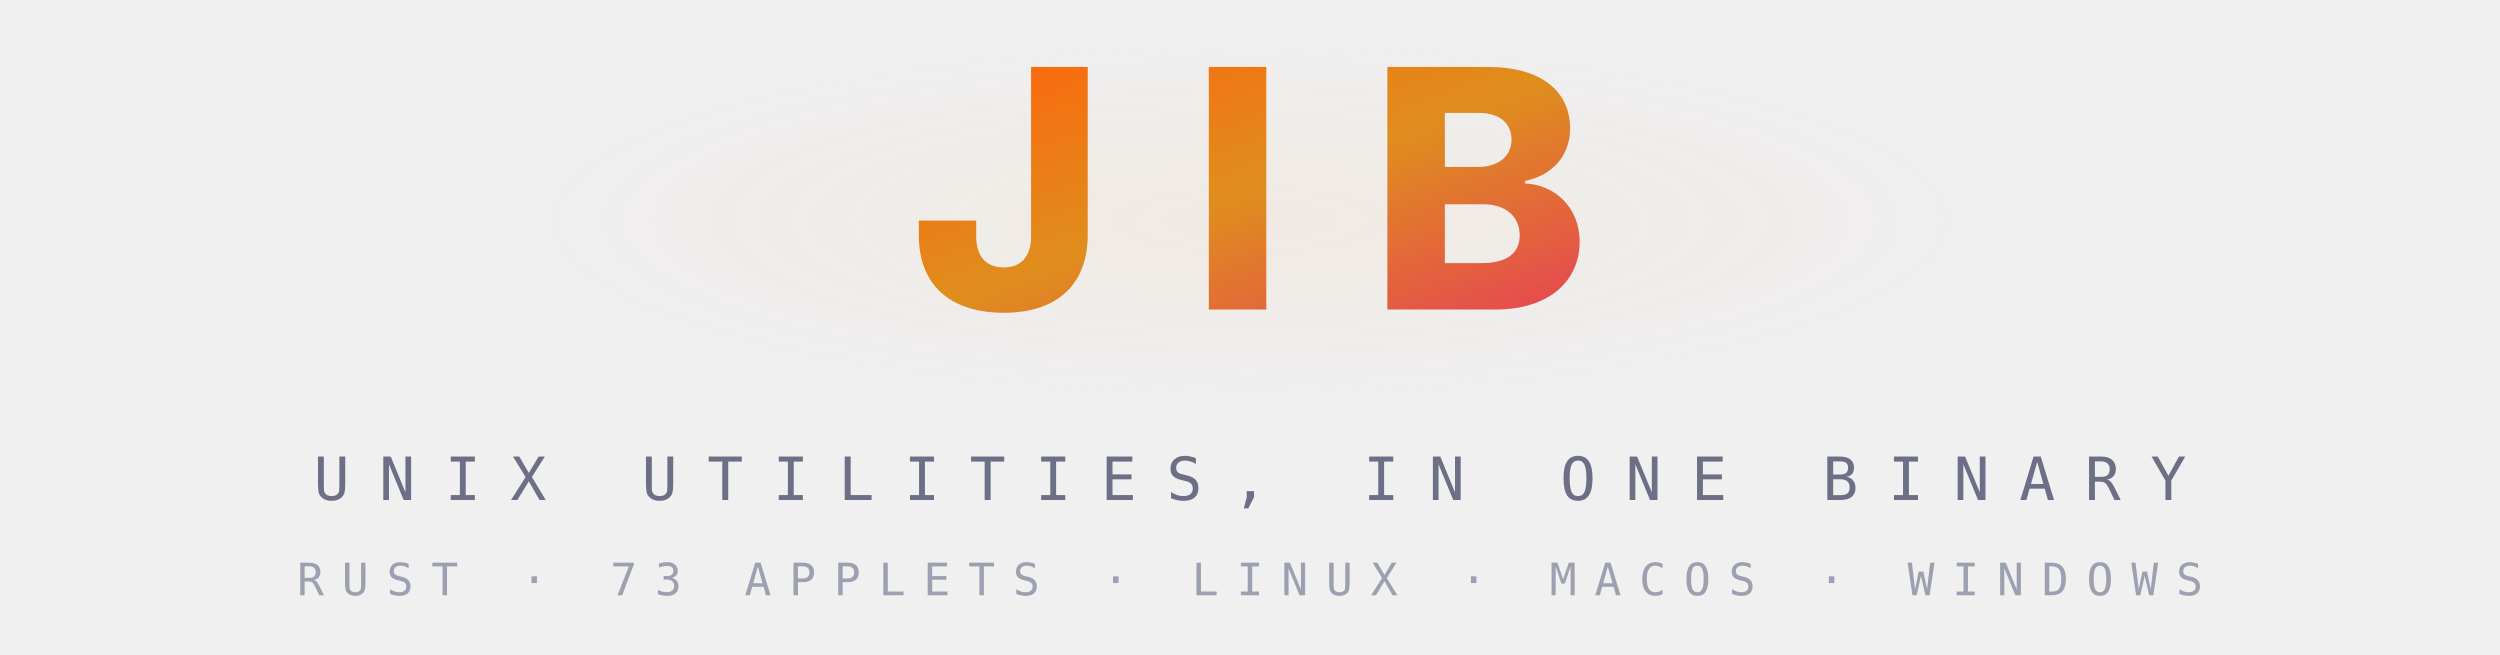
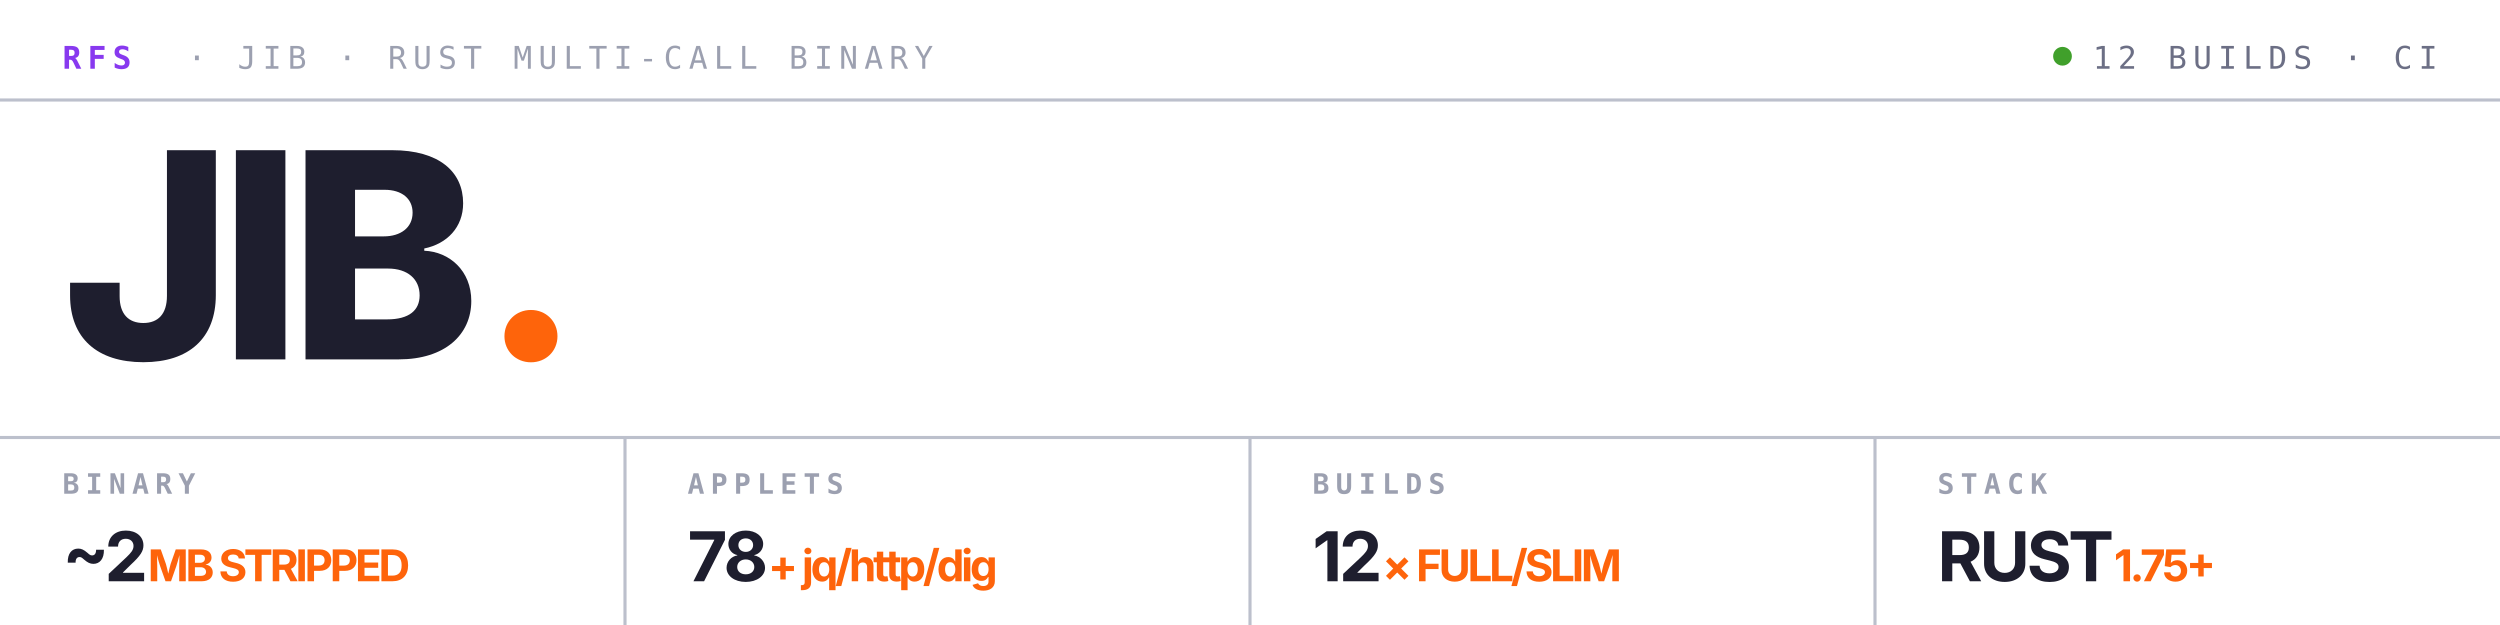
- <svg xmlns="http://www.w3.org/2000/svg" viewBox="0 0 420 110" fill="none">
-   <defs>
-     <linearGradient id="grad" x1="0%" y1="0%" x2="100%" y2="100%">
-       <stop offset="0%" stop-color="#fe640b" />
-       <stop offset="50%" stop-color="#df8e1d" />
-       <stop offset="100%" stop-color="#e64553" />
-     </linearGradient>
-     <radialGradient id="glow" cx="50%" cy="40%" r="40%">
-       <stop offset="0%" stop-color="#fe640b" stop-opacity="0.06" />
-       <stop offset="50%" stop-color="#df8e1d" stop-opacity="0.03" />
-       <stop offset="100%" stop-color="#e64553" stop-opacity="0" />
-     </radialGradient>
-   </defs>
-   <ellipse cx="210" cy="45" rx="160" ry="40" fill="url(#glow)" />
-   <text x="210" y="52" text-anchor="middle" font-family="'Inter', 'SF Pro Display', 'Segoe UI', 'Helvetica Neue', Arial, sans-serif" font-size="56" font-weight="800" fill="url(#grad)" letter-spacing="14">JIB</text>
-   <line x1="130" y1="68" x2="290" y2="68" stroke="url(#grad)" stroke-width="0.6" opacity="0.25" />
-   <text x="210" y="84" text-anchor="middle" font-family="'JetBrains Mono', 'SF Mono', 'Fira Code', 'Cascadia Code', monospace" font-size="10" font-weight="400" fill="#6c6f85" letter-spacing="5">UNIX UTILITIES, IN ONE BINARY</text>
-   <text x="210" y="100" text-anchor="middle" font-family="'JetBrains Mono', 'SF Mono', 'Fira Code', monospace" font-size="7.5" font-weight="400" fill="#9ca0b0" letter-spacing="3">RUST  ·  73 APPLETS  ·  LINUX  ·  MACOS  ·  WINDOWS</text>
+ <svg xmlns="http://www.w3.org/2000/svg" viewBox="0 0 800 200" fill="none">
+   <rect x="0" y="0" width="800" height="200" fill="#ffffff" />
+   <line x1="0" y1="32" x2="800" y2="32" stroke="#bcc0cc" stroke-width="1" />
+   <text x="20" y="22" font-family="'JetBrains Mono', 'SF Mono', 'Fira Code', 'Cascadia Code', monospace" font-size="10" font-weight="700" fill="#8839ef" letter-spacing="2">RFS</text>
+   <text x="60" y="22" font-family="'JetBrains Mono', 'SF Mono', 'Fira Code', 'Cascadia Code', monospace" font-size="10" font-weight="500" fill="#9ca0b0" letter-spacing="2">·  JIB  ·  RUST MULTI-CALL BINARY</text>
+   <circle cx="660" cy="18" r="3" fill="#40a02b" />
+   <text x="780" y="22" text-anchor="end" font-family="'JetBrains Mono', 'SF Mono', 'Fira Code', 'Cascadia Code', monospace" font-size="10" font-weight="500" fill="#6c6f85" letter-spacing="2">12 BUILDS · CI</text>
+   <text x="20" y="115" font-family="'Inter', 'SF Pro Display', 'Segoe UI', 'Helvetica Neue', Arial, sans-serif" font-size="92" font-weight="800" fill="#1e1e2e" letter-spacing="-4">JIB<tspan fill="#fe640b">.</tspan>
+   </text>
+   <line x1="0" y1="140" x2="800" y2="140" stroke="#bcc0cc" stroke-width="1" />
+   <line x1="200" y1="140" x2="200" y2="200" stroke="#bcc0cc" stroke-width="1" />
+   <line x1="400" y1="140" x2="400" y2="200" stroke="#bcc0cc" stroke-width="1" />
+   <line x1="600" y1="140" x2="600" y2="200" stroke="#bcc0cc" stroke-width="1" />
+   <text x="20" y="158" font-family="'JetBrains Mono', 'SF Mono', 'Fira Code', 'Cascadia Code', monospace" font-size="9" font-weight="600" fill="#9ca0b0" letter-spacing="2">BINARY</text>
+   <text x="20" y="186" font-family="'Inter', 'SF Pro Display', 'Segoe UI', 'Helvetica Neue', Arial, sans-serif" font-size="22" font-weight="700" fill="#1e1e2e" letter-spacing="-1">~2<tspan fill="#fe640b" font-size="14"> MB STRIPPED</tspan>
+   </text>
+   <text x="220" y="158" font-family="'JetBrains Mono', 'SF Mono', 'Fira Code', 'Cascadia Code', monospace" font-size="9" font-weight="600" fill="#9ca0b0" letter-spacing="2">APPLETS</text>
+   <text x="220" y="186" font-family="'Inter', 'SF Pro Display', 'Segoe UI', 'Helvetica Neue', Arial, sans-serif" font-size="22" font-weight="700" fill="#1e1e2e" letter-spacing="-1">78<tspan fill="#fe640b" font-size="14"> + jq/http/dig</tspan>
+   </text>
+   <text x="420" y="158" font-family="'JetBrains Mono', 'SF Mono', 'Fira Code', 'Cascadia Code', monospace" font-size="9" font-weight="600" fill="#9ca0b0" letter-spacing="2">BUILDS</text>
+   <text x="420" y="186" font-family="'Inter', 'SF Pro Display', 'Segoe UI', 'Helvetica Neue', Arial, sans-serif" font-size="22" font-weight="700" fill="#1e1e2e" letter-spacing="-1">12<tspan fill="#fe640b" font-size="14"> × FULL/SLIM</tspan>
+   </text>
+   <text x="620" y="158" font-family="'JetBrains Mono', 'SF Mono', 'Fira Code', 'Cascadia Code', monospace" font-size="9" font-weight="600" fill="#9ca0b0" letter-spacing="2">STACK</text>
+   <text x="620" y="186" font-family="'Inter', 'SF Pro Display', 'Segoe UI', 'Helvetica Neue', Arial, sans-serif" font-size="22" font-weight="700" fill="#1e1e2e" letter-spacing="-1">RUST<tspan fill="#fe640b" font-size="14"> 1.75+</tspan>
+   </text>
</svg>
